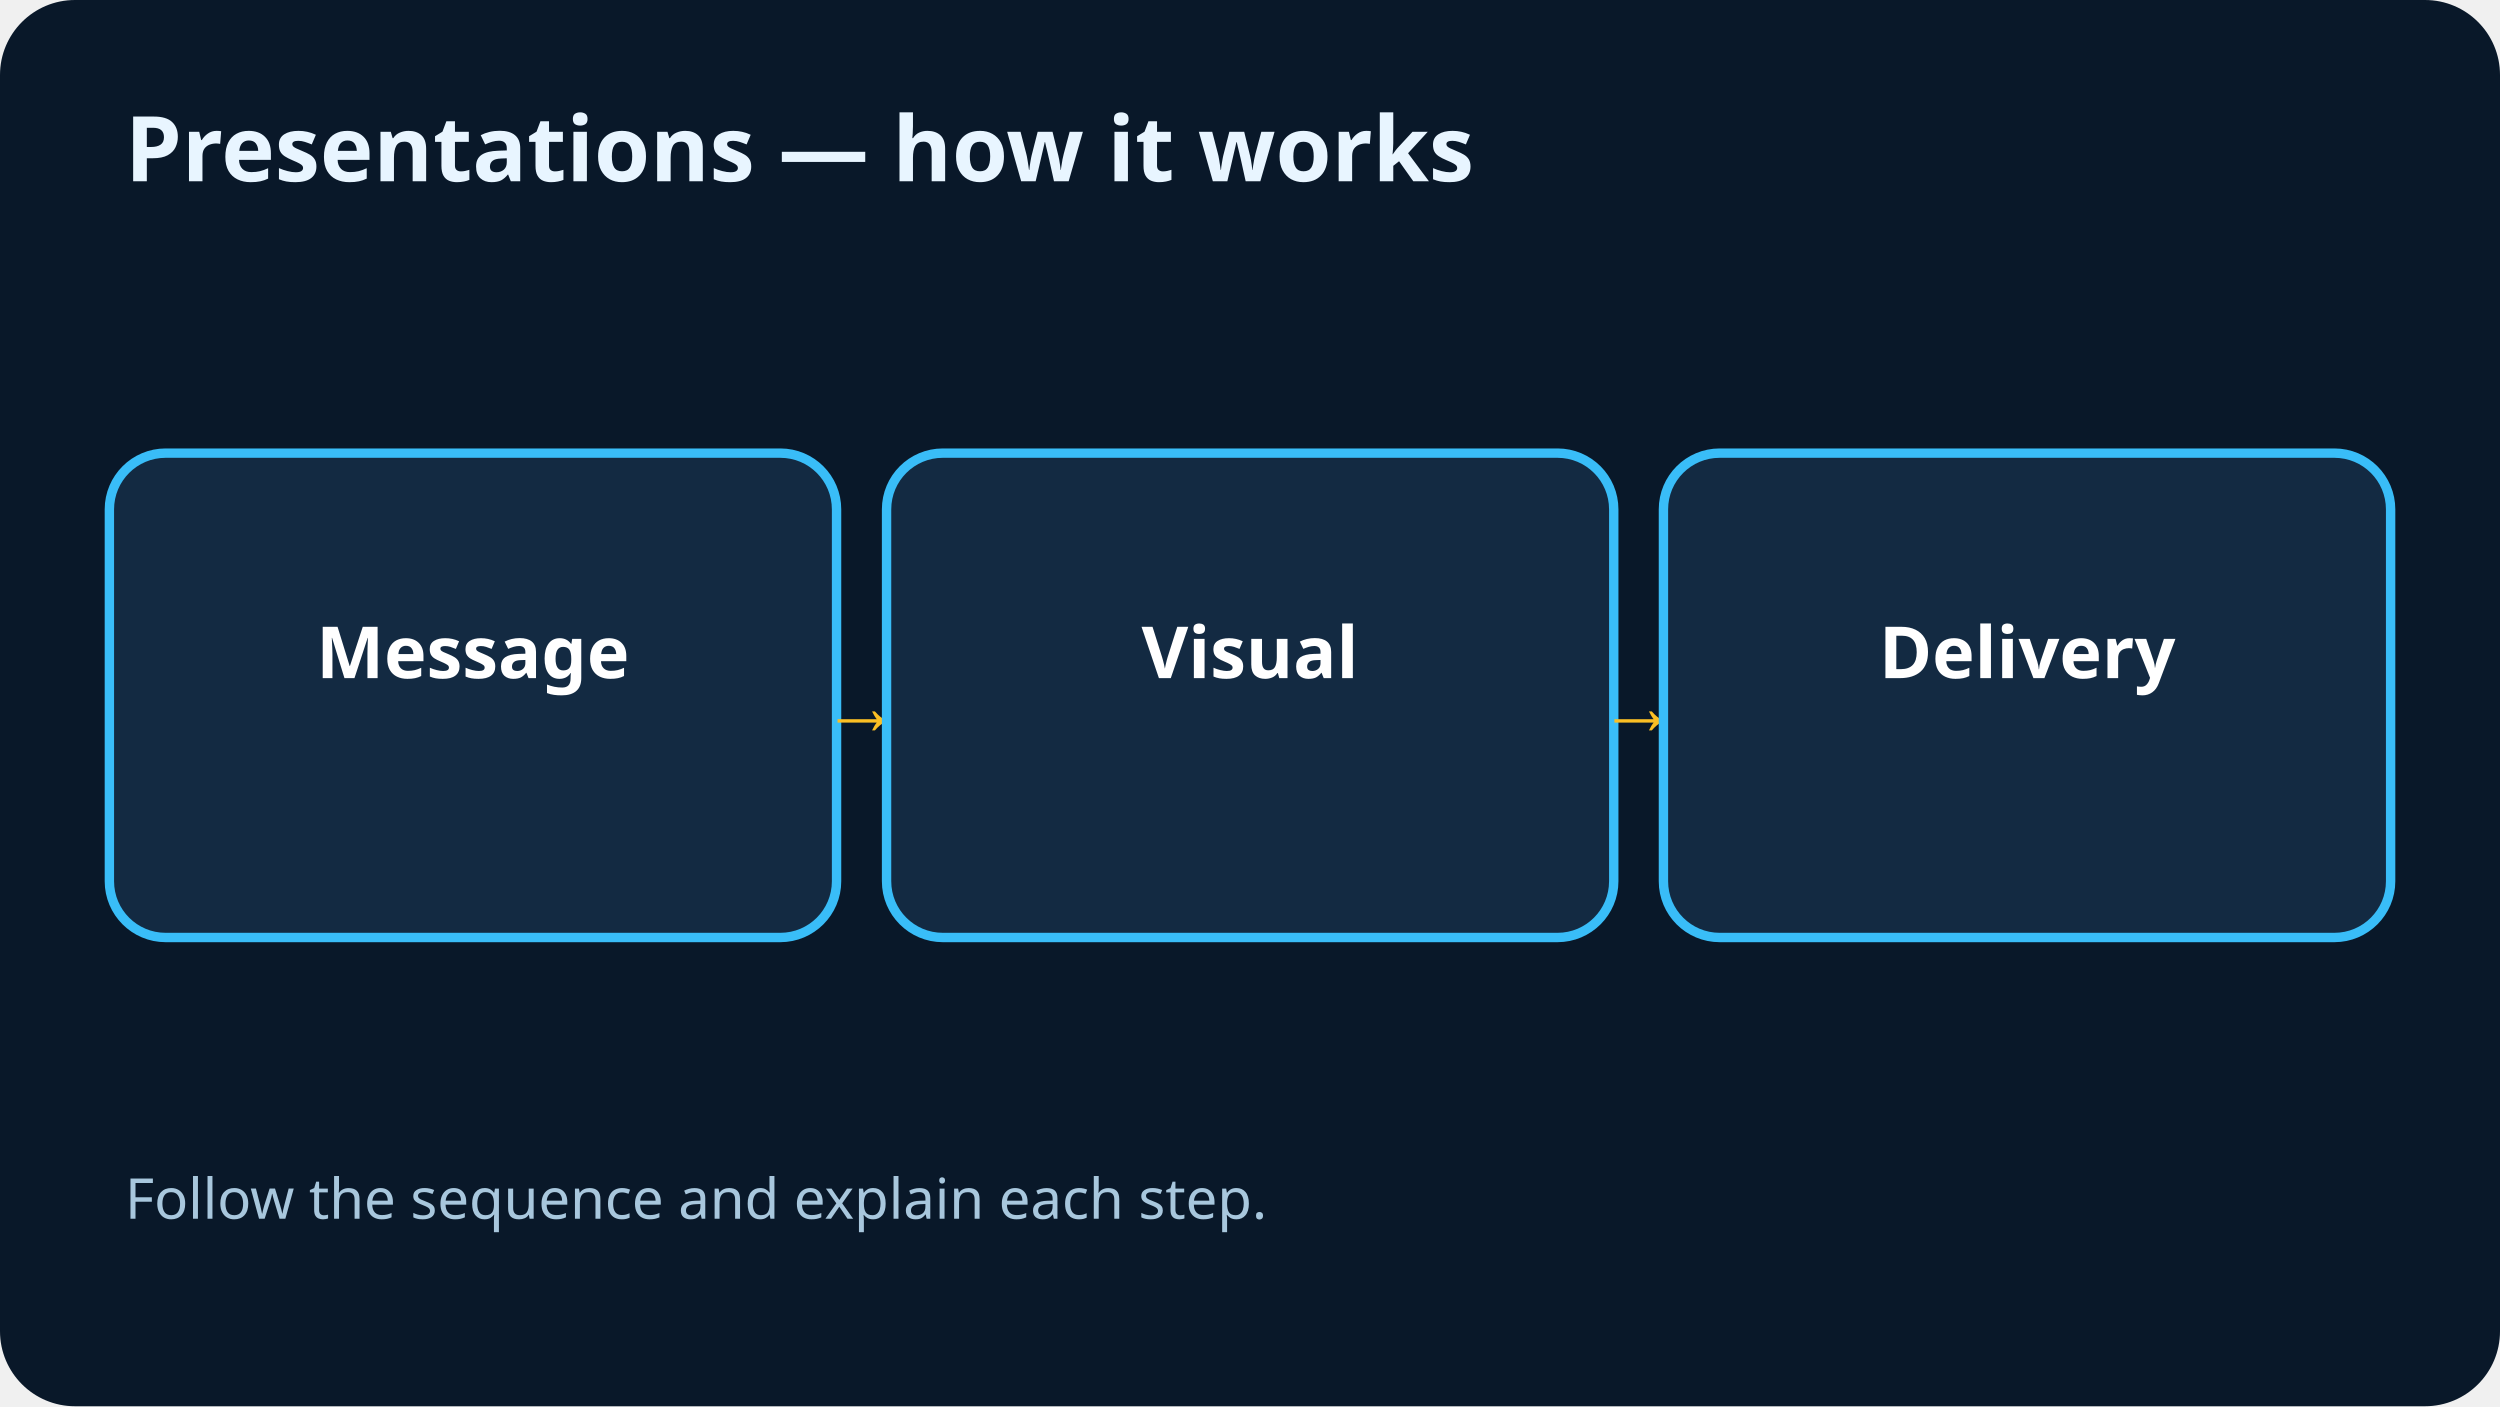
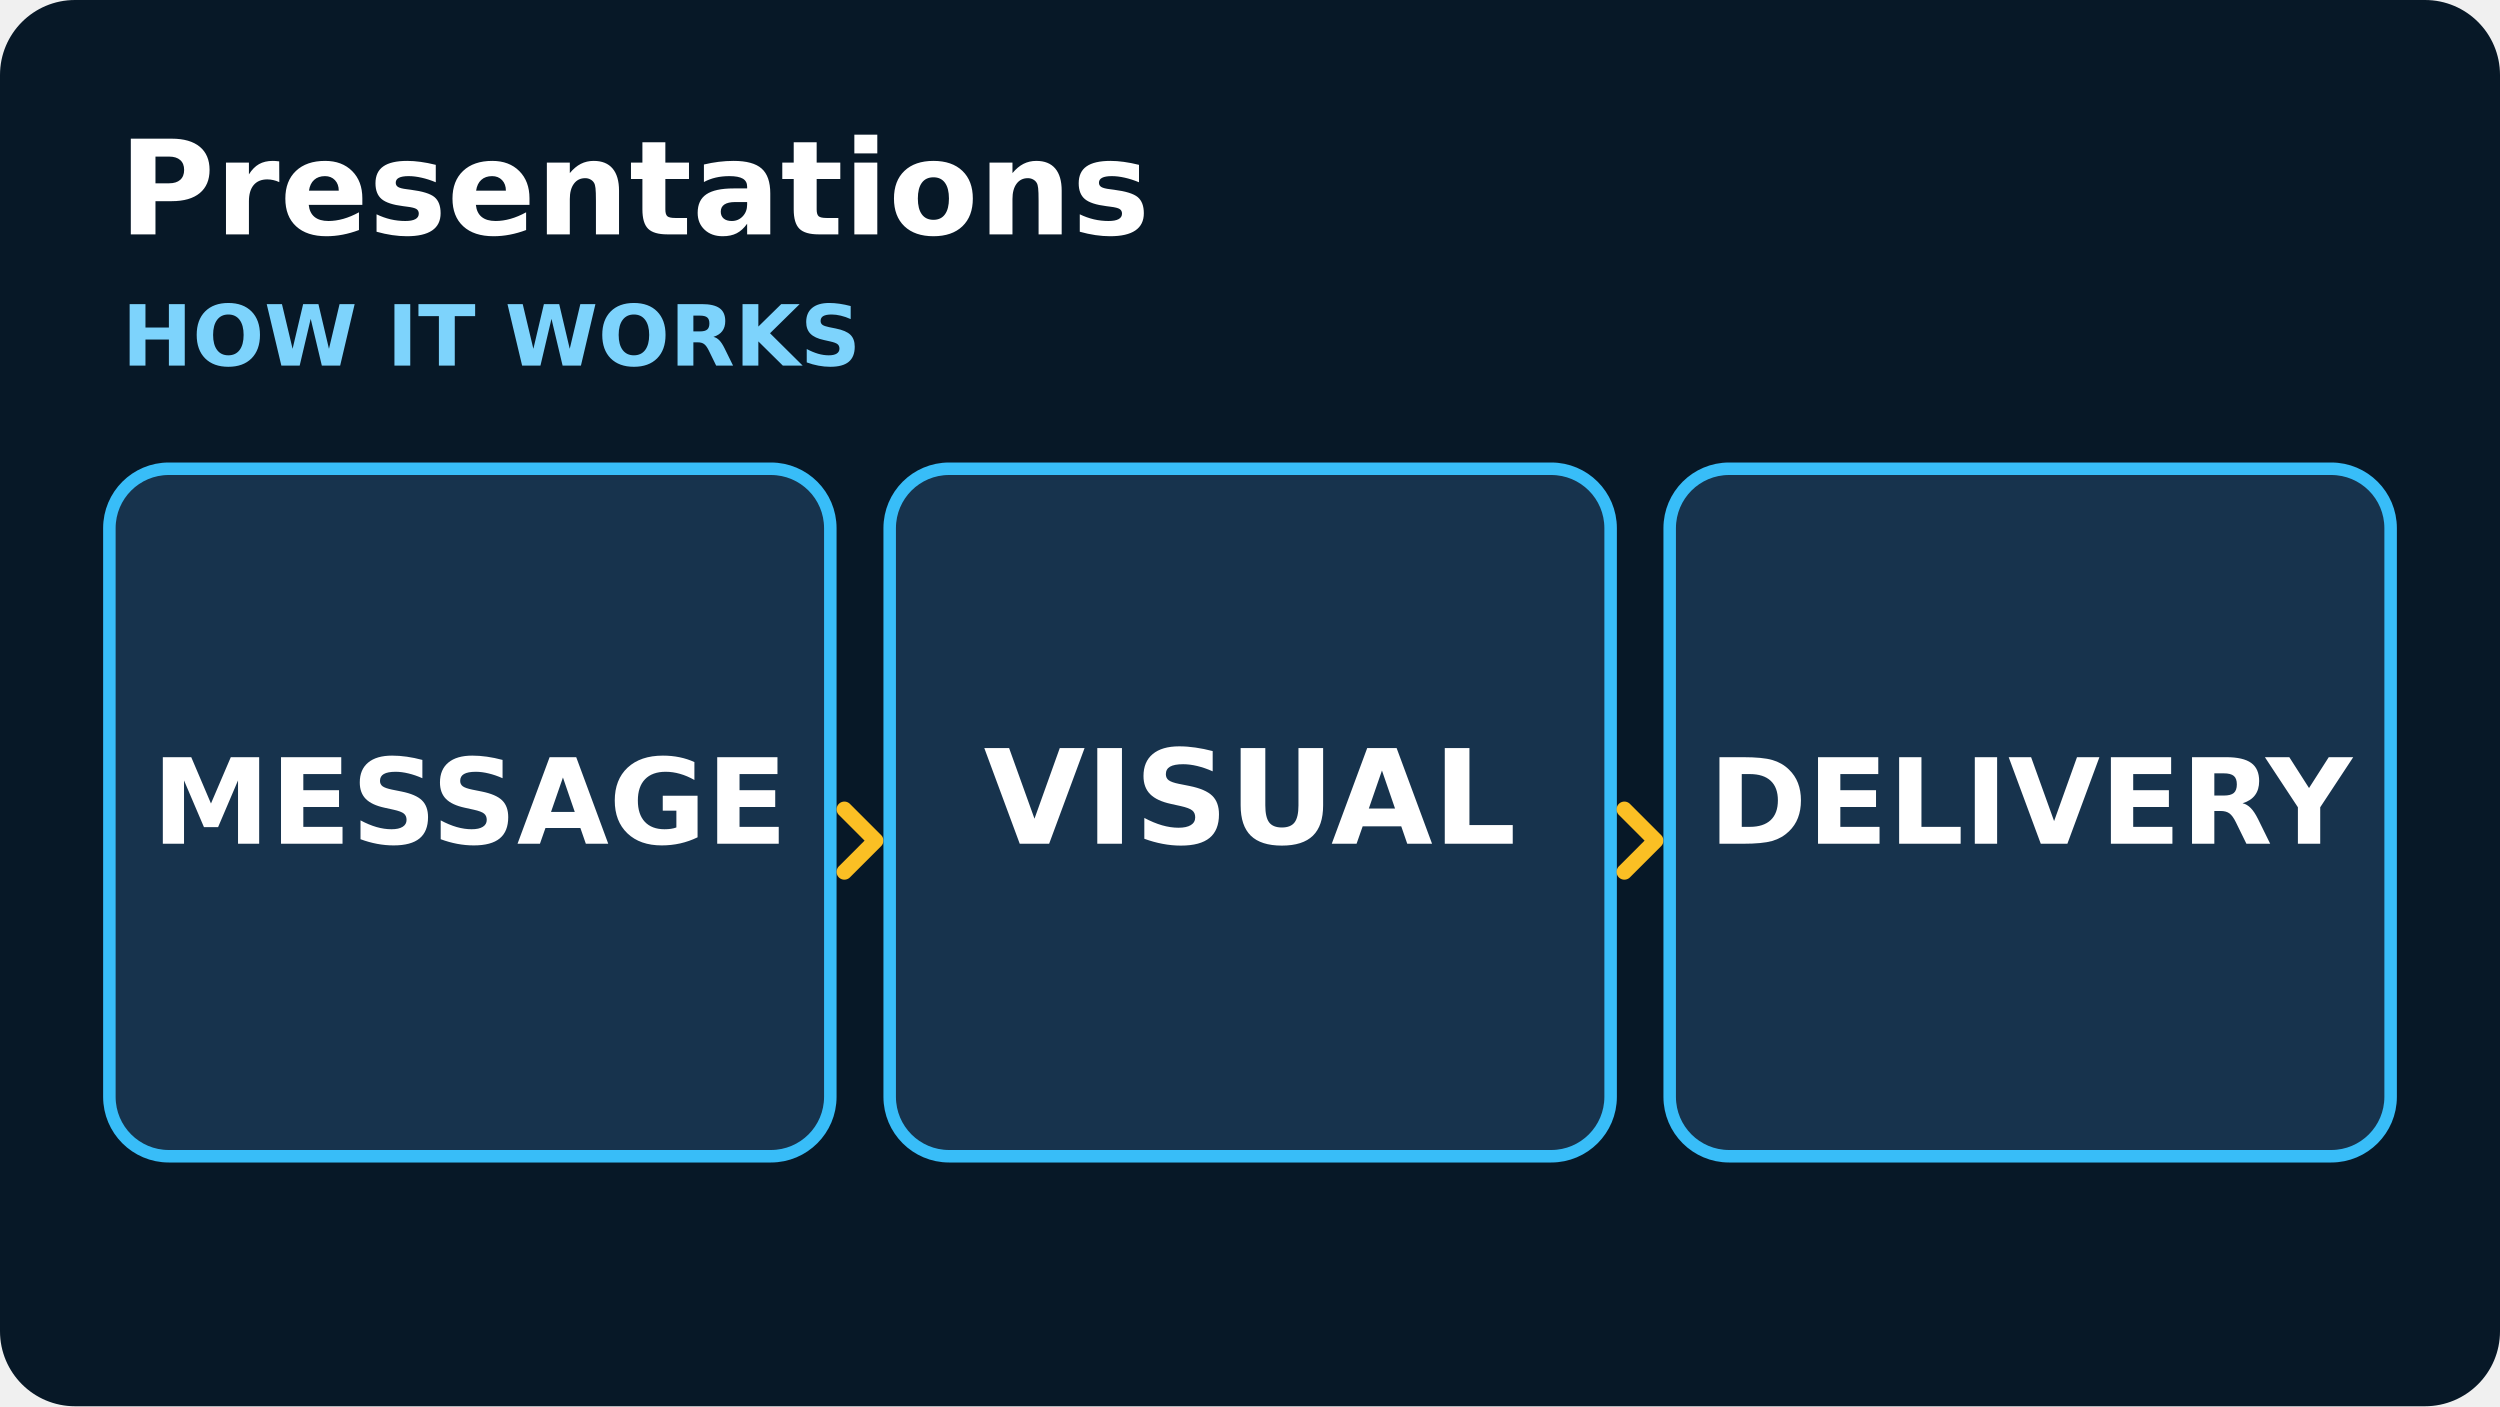
- <svg xmlns="http://www.w3.org/2000/svg" viewBox="0 0 800 450" role="img" aria-label="Presentations diagram">
-   <rect width="800" height="450" rx="24" fill="#091829" />
-   <text x="40" y="58" fill="#e8f5ff" font-size="29" font-family="system-ui" font-weight="bold">Presentations — how it works</text>
-   <rect x="35.0" y="145" width="232.7" height="155" rx="18" fill="#132a42" stroke="#39bdf8" stroke-width="3" />
-   <text x="151.3" y="217" text-anchor="middle" fill="white" font-family="system-ui" font-weight="bold" font-size="23">Message</text>
-   <text x="275.7" y="235" text-anchor="middle" fill="#fbbf24" font-size="26">→</text>
-   <rect x="283.7" y="145" width="232.7" height="155" rx="18" fill="#132a42" stroke="#39bdf8" stroke-width="3" />
-   <text x="400.0" y="217" text-anchor="middle" fill="white" font-family="system-ui" font-weight="bold" font-size="23">Visual</text>
-   <text x="524.3" y="235" text-anchor="middle" fill="#fbbf24" font-size="26">→</text>
-   <rect x="532.3" y="145" width="232.7" height="155" rx="18" fill="#132a42" stroke="#39bdf8" stroke-width="3" />
-   <text x="648.7" y="217" text-anchor="middle" fill="white" font-family="system-ui" font-weight="bold" font-size="23">Delivery</text>
-   <text x="40" y="390" fill="#a8c7dd" font-family="system-ui" font-size="18">Follow the sequence and explain each step.</text>
+ <svg xmlns="http://www.w3.org/2000/svg" viewBox="0 0 800 450" role="img" aria-label="Presentations how it works">
+   <rect width="800" height="450" rx="24" fill="#071827" />
+   <text x="38" y="75" fill="#ffffff" font-size="42" font-family="DejaVu Sans,Arial,sans-serif" font-weight="bold">Presentations</text>
+   <text x="39" y="117" fill="#7dd3fc" font-size="27" font-family="DejaVu Sans,Arial,sans-serif" font-weight="bold">HOW IT WORKS</text>
+   <rect x="35.0" y="150" width="230.7" height="220" rx="19" fill="#17334d" stroke="#38bdf8" stroke-width="4" />
+   <text x="150.3" y="270" text-anchor="middle" fill="#ffffff" font-family="DejaVu Sans,Arial,sans-serif" font-weight="bold" font-size="38">MESSAGE</text>
+   <path d="M 270.2 259 L 280.2 269 L 270.2 279" fill="none" stroke="#fbbf24" stroke-width="5" stroke-linecap="round" stroke-linejoin="round" />
+   <rect x="284.7" y="150" width="230.7" height="220" rx="19" fill="#17334d" stroke="#38bdf8" stroke-width="4" />
+   <text x="400.0" y="270" text-anchor="middle" fill="#ffffff" font-family="DejaVu Sans,Arial,sans-serif" font-weight="bold" font-size="42">VISUAL</text>
+   <path d="M 519.8 259 L 529.8 269 L 519.8 279" fill="none" stroke="#fbbf24" stroke-width="5" stroke-linecap="round" stroke-linejoin="round" />
+   <rect x="534.3" y="150" width="230.7" height="220" rx="19" fill="#17334d" stroke="#38bdf8" stroke-width="4" />
+   <text x="649.7" y="270" text-anchor="middle" fill="#ffffff" font-family="DejaVu Sans,Arial,sans-serif" font-weight="bold" font-size="38">DELIVERY</text>
</svg>
